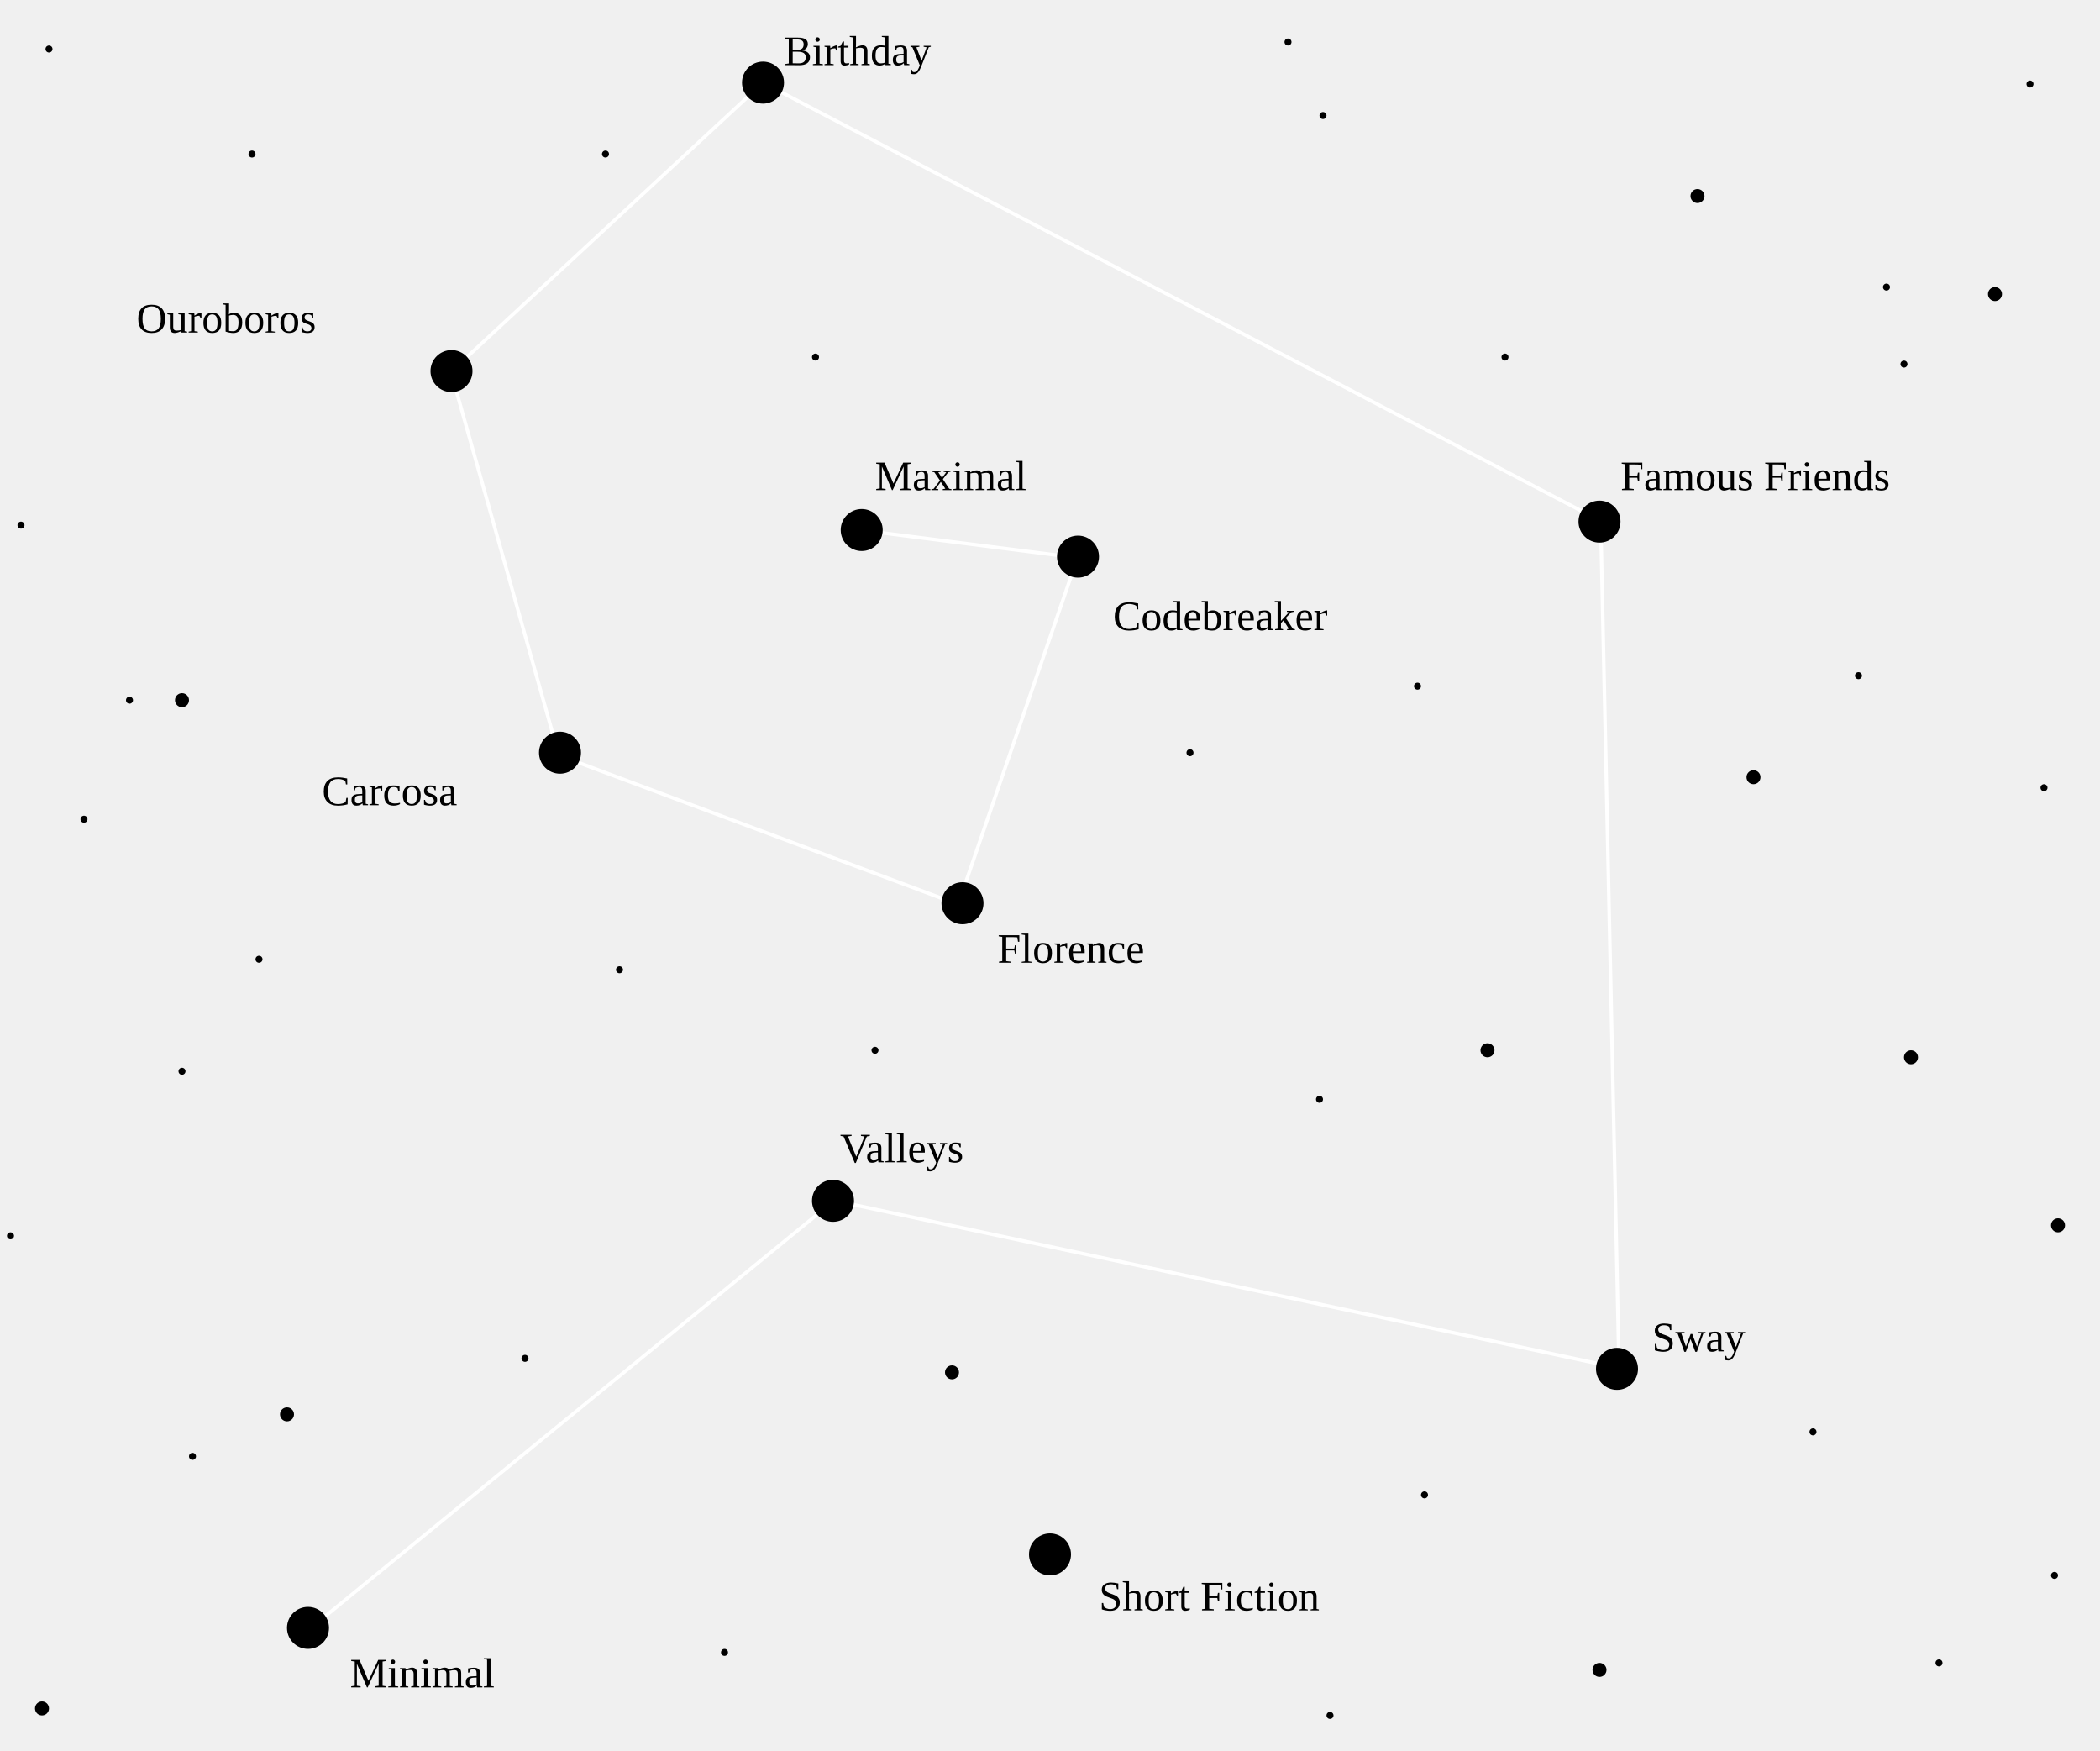
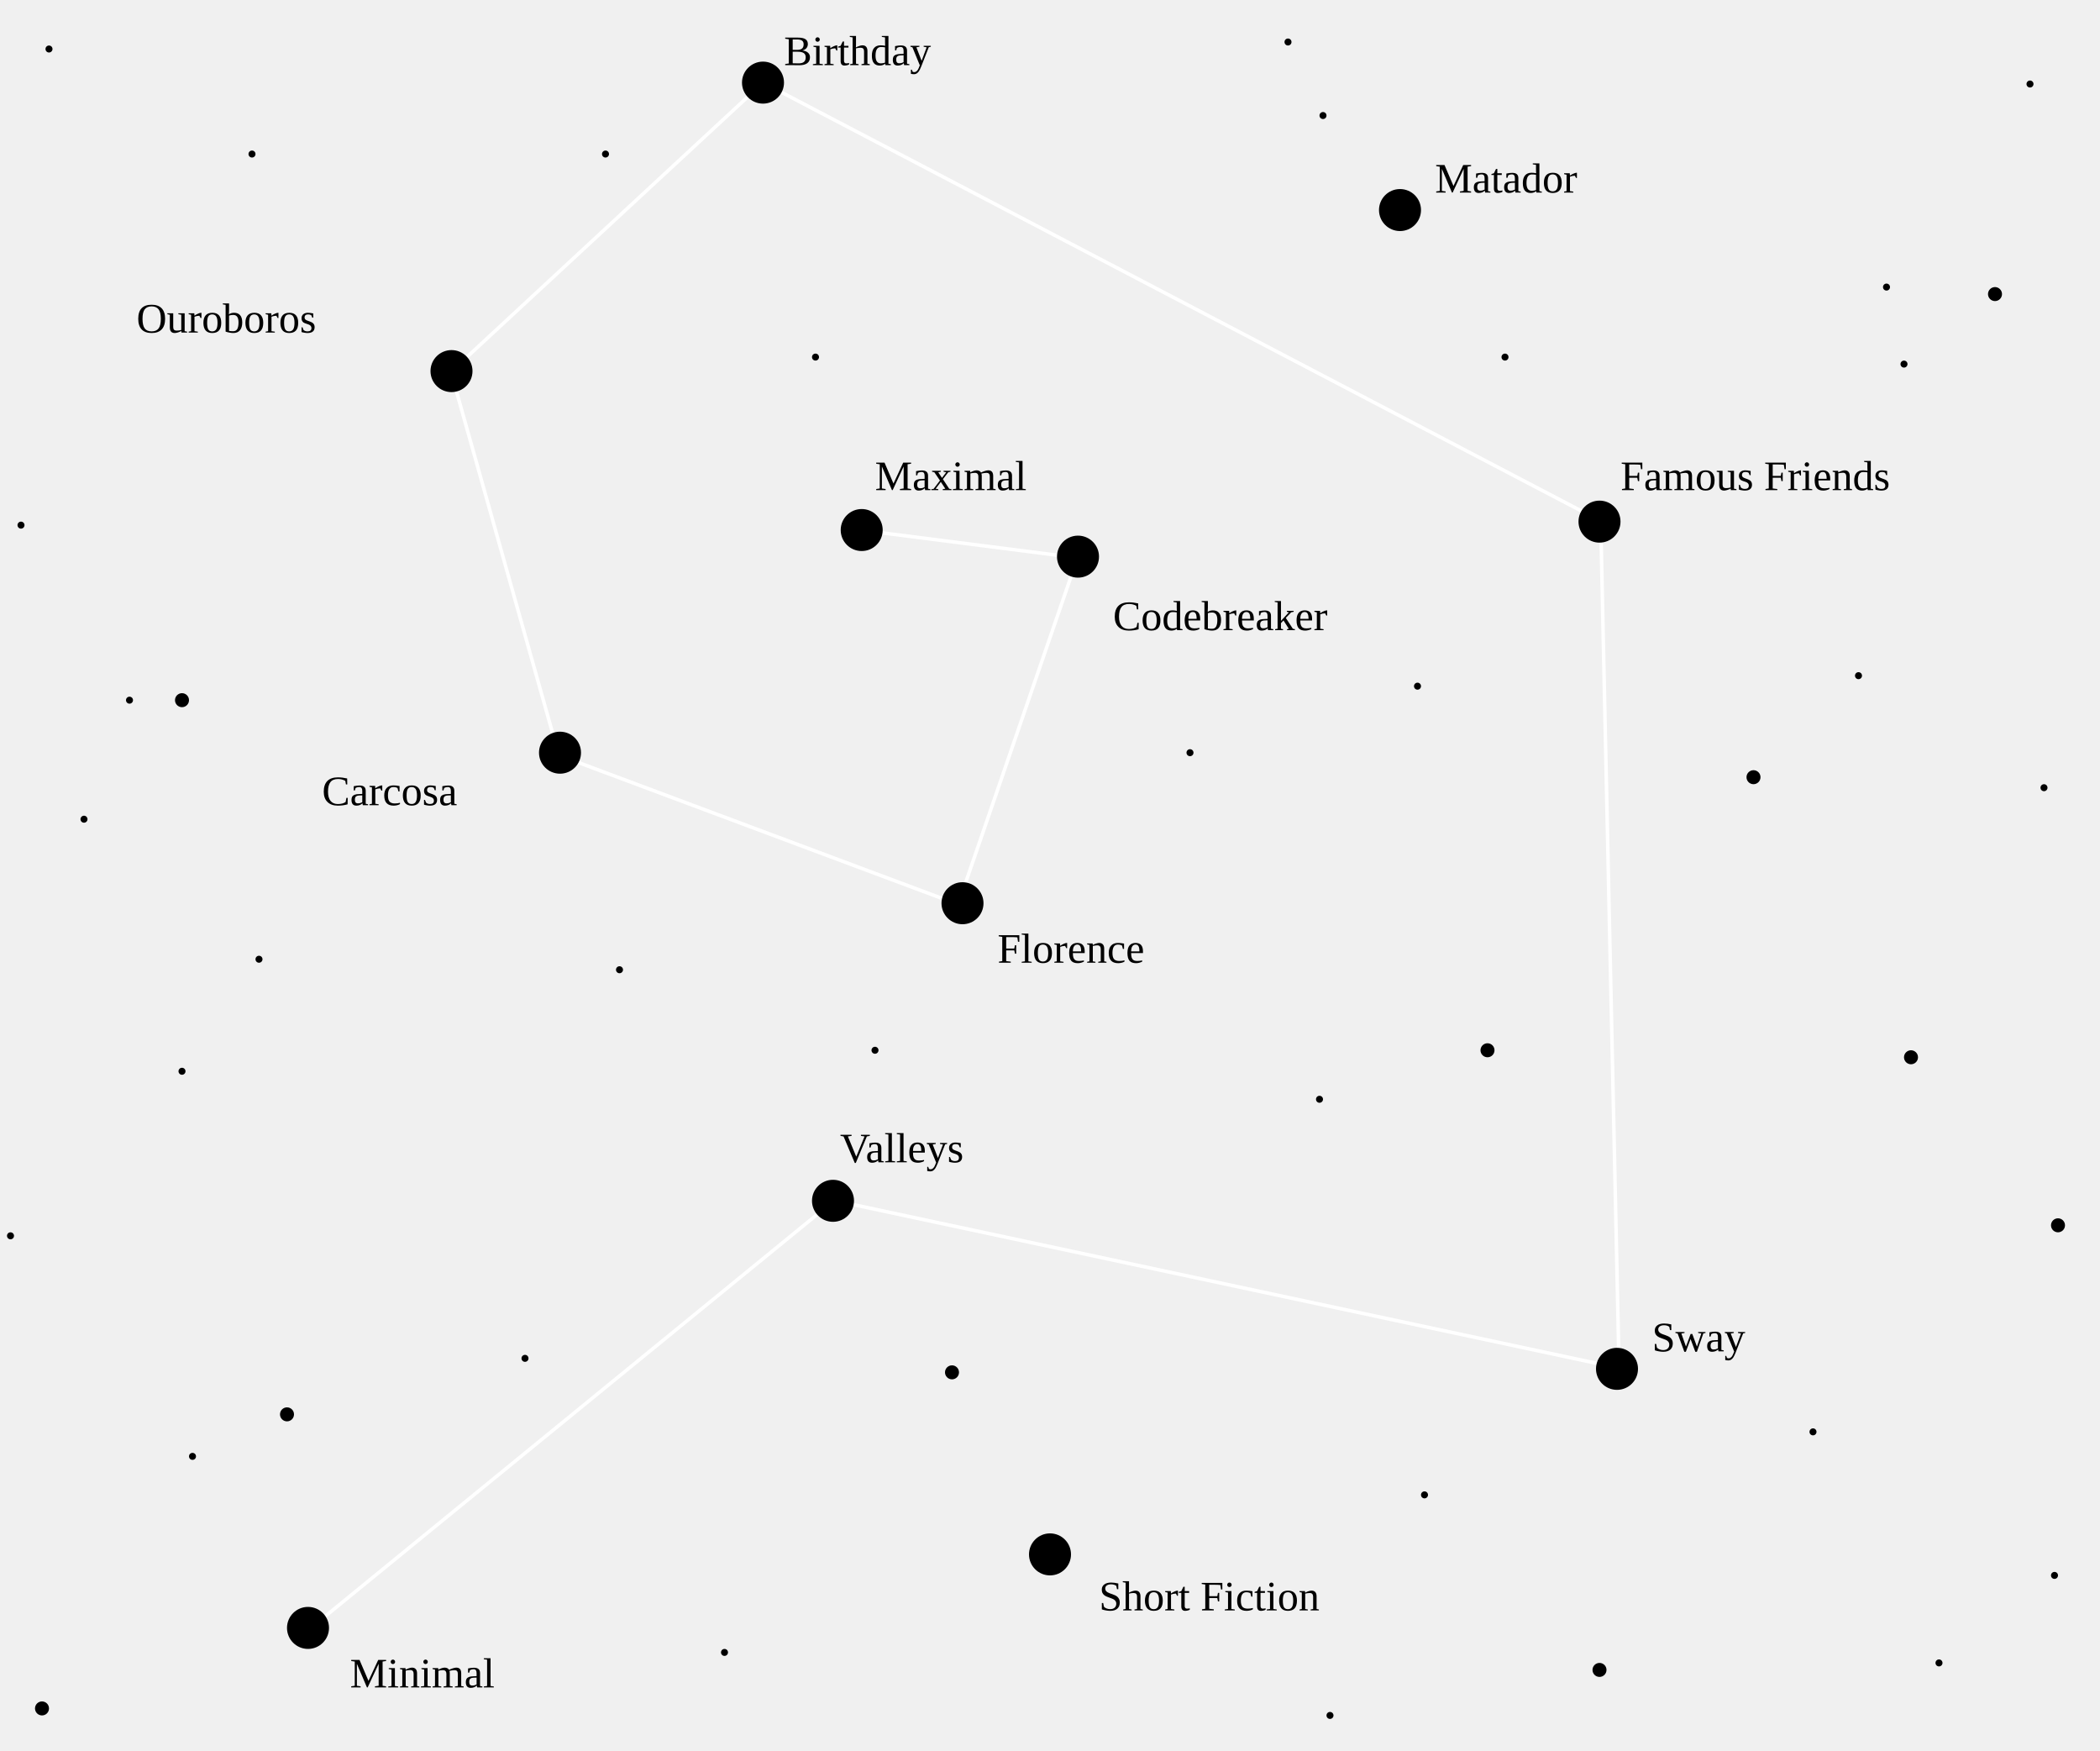
<svg id="star-map" class="svg-content-responsive" preserveAspectRatio="xMinYMin meet" viewBox="0 0 600 500">
  <path d="M 88.191 465.543 L 238.345 342.928 L 462.592 390.794 L 457.347 148.843 L 218.018 23.605 L 128.844 106.222 L 159.662 215.723 L 273.752 258.344 L 307.848 159.334 L 246.213 151.465" fill="none" stroke="white" />
  <circle cx="246.2" cy="151.4" r="6" ng-click="showLyrics('Maximal')" />
  <text x="250" y="140" text-anchor="left" ng-click="showLyrics('Maximal')">Maximal</text>
  <circle cx="308" cy="159" r="6" ng-click="showLyrics('Codebreaker')" />
  <text x="318" y="180" text-anchor="left" ng-click="showLyrics('Codebreaker')">Codebreaker</text>
  <circle cx="275" cy="258" r="6" ng-click="showLyrics('Florence')" />
  <text x="285" y="275" text-anchor="left" ng-click="showLyrics('Florence')">Florence</text>
  <circle cx="160" cy="215" r="6" ng-click="showLyrics('Carcosa')" />
  <text x="92" y="230" text-anchor="left" ng-click="showLyrics('Carcosa')">Carcosa</text>
  <circle cx="129" cy="106" r="6" ng-click="showLyrics('Ouroboros')" />
  <text x="39" y="95" text-anchor="left" ng-click="showLyrics('Ouroboros')">Ouroboros</text>
  <circle cx="218" cy="23.6" r="6" ng-click="showLyrics('Birthday')" />
  <text x="224" y="18.6" text-anchor="left" ng-click="showLyrics('Birthday')">Birthday</text>
  <circle cx="457" cy="149" r="6" ng-click="showLyrics('Famous Friends')" />
  <text x="463" y="140" text-anchor="left" ng-click="showLyrics('Famous Friends')">Famous Friends</text>
  <circle cx="462" cy="391" r="6" ng-click="showLyrics('Sway')" />
  <text x="472" y="386" text-anchor="left" ng-click="showLyrics('Sway')">Sway</text>
  <circle cx="238" cy="343" r="6" ng-click="showLyrics('Valleys')" />
  <text x="240" y="332" text-anchor="left" ng-click="showLyrics('Valleys')">Valleys</text>
  <circle cx="88" cy="465" r="6" ng-click="showLyrics('Minimal')" />
  <text x="100" y="482" text-anchor="left" ng-click="showLyrics('Minimal')">Minimal</text>
  <circle cx="300" cy="444" r="6" ng-click="showLyrics('Short Fiction')" />
  <text x="314" y="460" text-anchor="left" ng-click="showLyrics('Short Fiction')">Short Fiction</text>
+   <circle cx="400" cy="60" r="6" ng-click="showLyrics('Matador')" />
+   <text x="410" y="55" text-anchor="left" ng-click="showLyrics('Matador')">Matador</text>
  <circle cx="14" cy="14" r="1" />
  <circle cx="6" cy="150" r="1" />
  <circle cx="37" cy="200" r="1" />
  <circle cx="3" cy="353" r="1" />
  <circle cx="12" cy="488" r="2" />
  <circle cx="173" cy="44" r="1" />
  <circle cx="233" cy="102" r="1" />
  <circle cx="368" cy="12" r="1" />
  <circle cx="378" cy="33" r="1" />
-   <circle cx="485" cy="56" r="2" />
  <circle cx="539" cy="82" r="1" />
  <circle cx="544" cy="104" r="1" />
  <circle cx="580" cy="24" r="1" />
  <circle cx="570" cy="84" r="2" />
  <circle cx="584" cy="225" r="1" />
  <circle cx="587" cy="450" r="1" />
  <circle cx="588" cy="350" r="2" />
  <circle cx="546" cy="302" r="2" />
  <circle cx="501" cy="222" r="2" />
  <circle cx="531" cy="193" r="1" />
  <circle cx="407" cy="427" r="1" />
  <circle cx="457" cy="477" r="2" />
  <circle cx="380" cy="490" r="1" />
  <circle cx="207" cy="472" r="1" />
  <circle cx="554" cy="475" r="1" />
  <circle cx="518" cy="409" r="1" />
  <circle cx="425" cy="300" r="2" />
  <circle cx="405" cy="196" r="1" />
  <circle cx="340" cy="215" r="1" />
  <circle cx="430" cy="102" r="1" />
  <circle cx="72" cy="44" r="1" />
  <circle cx="52" cy="200" r="2" />
  <circle cx="74" cy="274" r="1" />
  <circle cx="24" cy="234" r="1" />
  <circle cx="52" cy="306" r="1" />
  <circle cx="82" cy="404" r="2" />
  <circle cx="55" cy="416" r="1" />
  <circle cx="150" cy="388" r="1" />
  <circle cx="272" cy="392" r="2" />
  <circle cx="377" cy="314" r="1" />
  <circle cx="250" cy="300" r="1" />
  <circle cx="177" cy="277" r="1" />
</svg>
